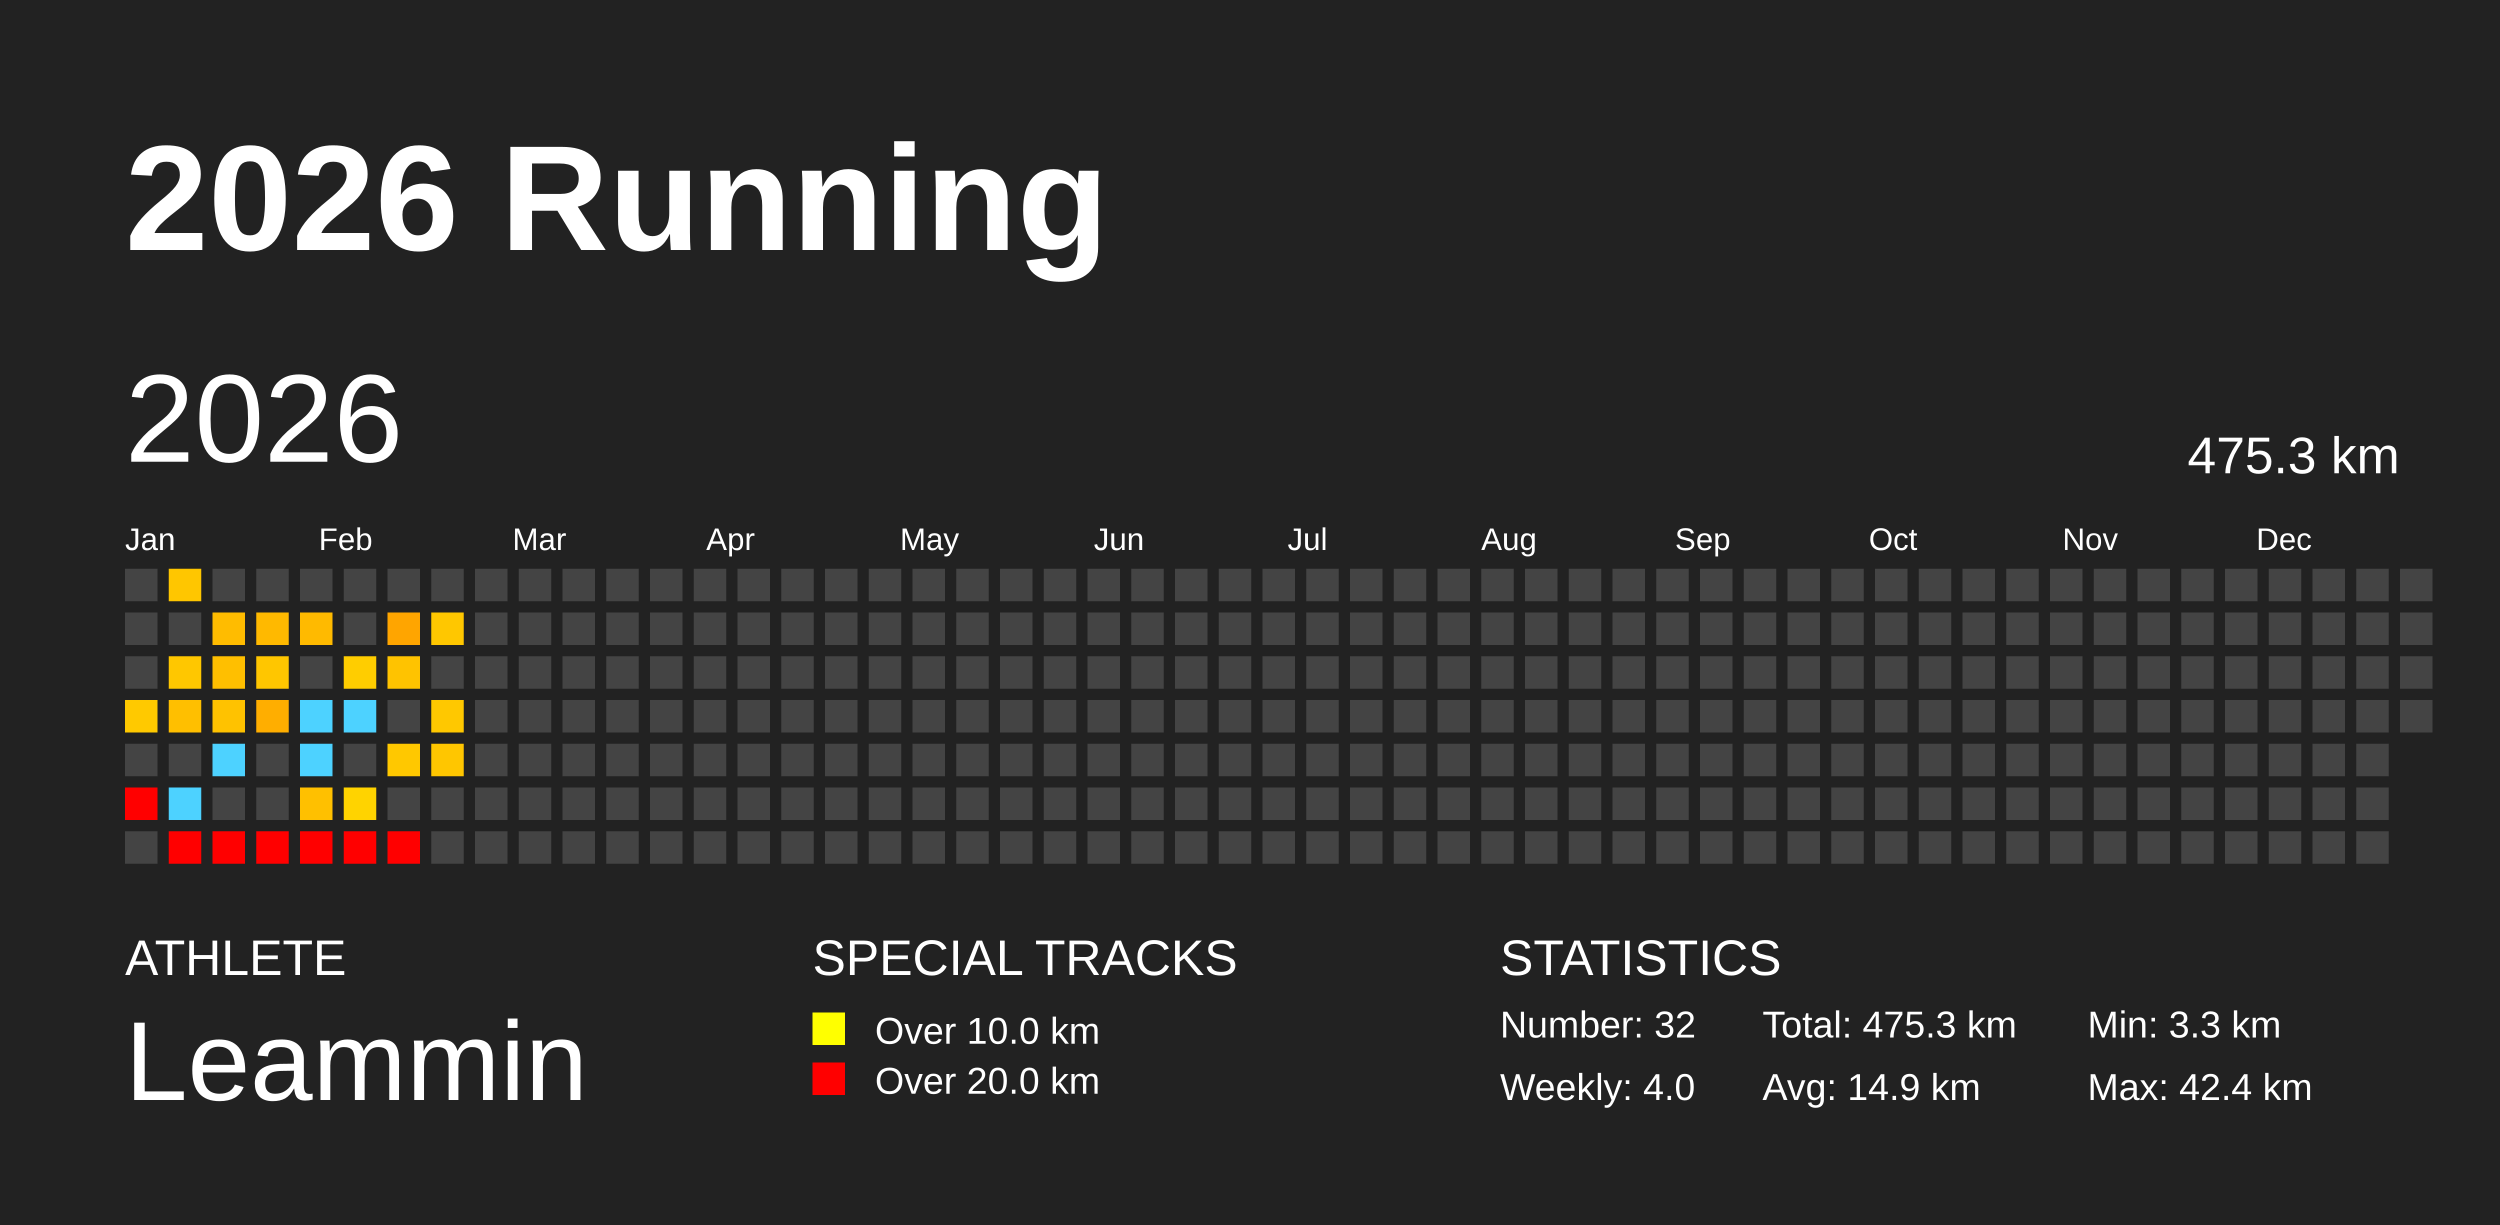
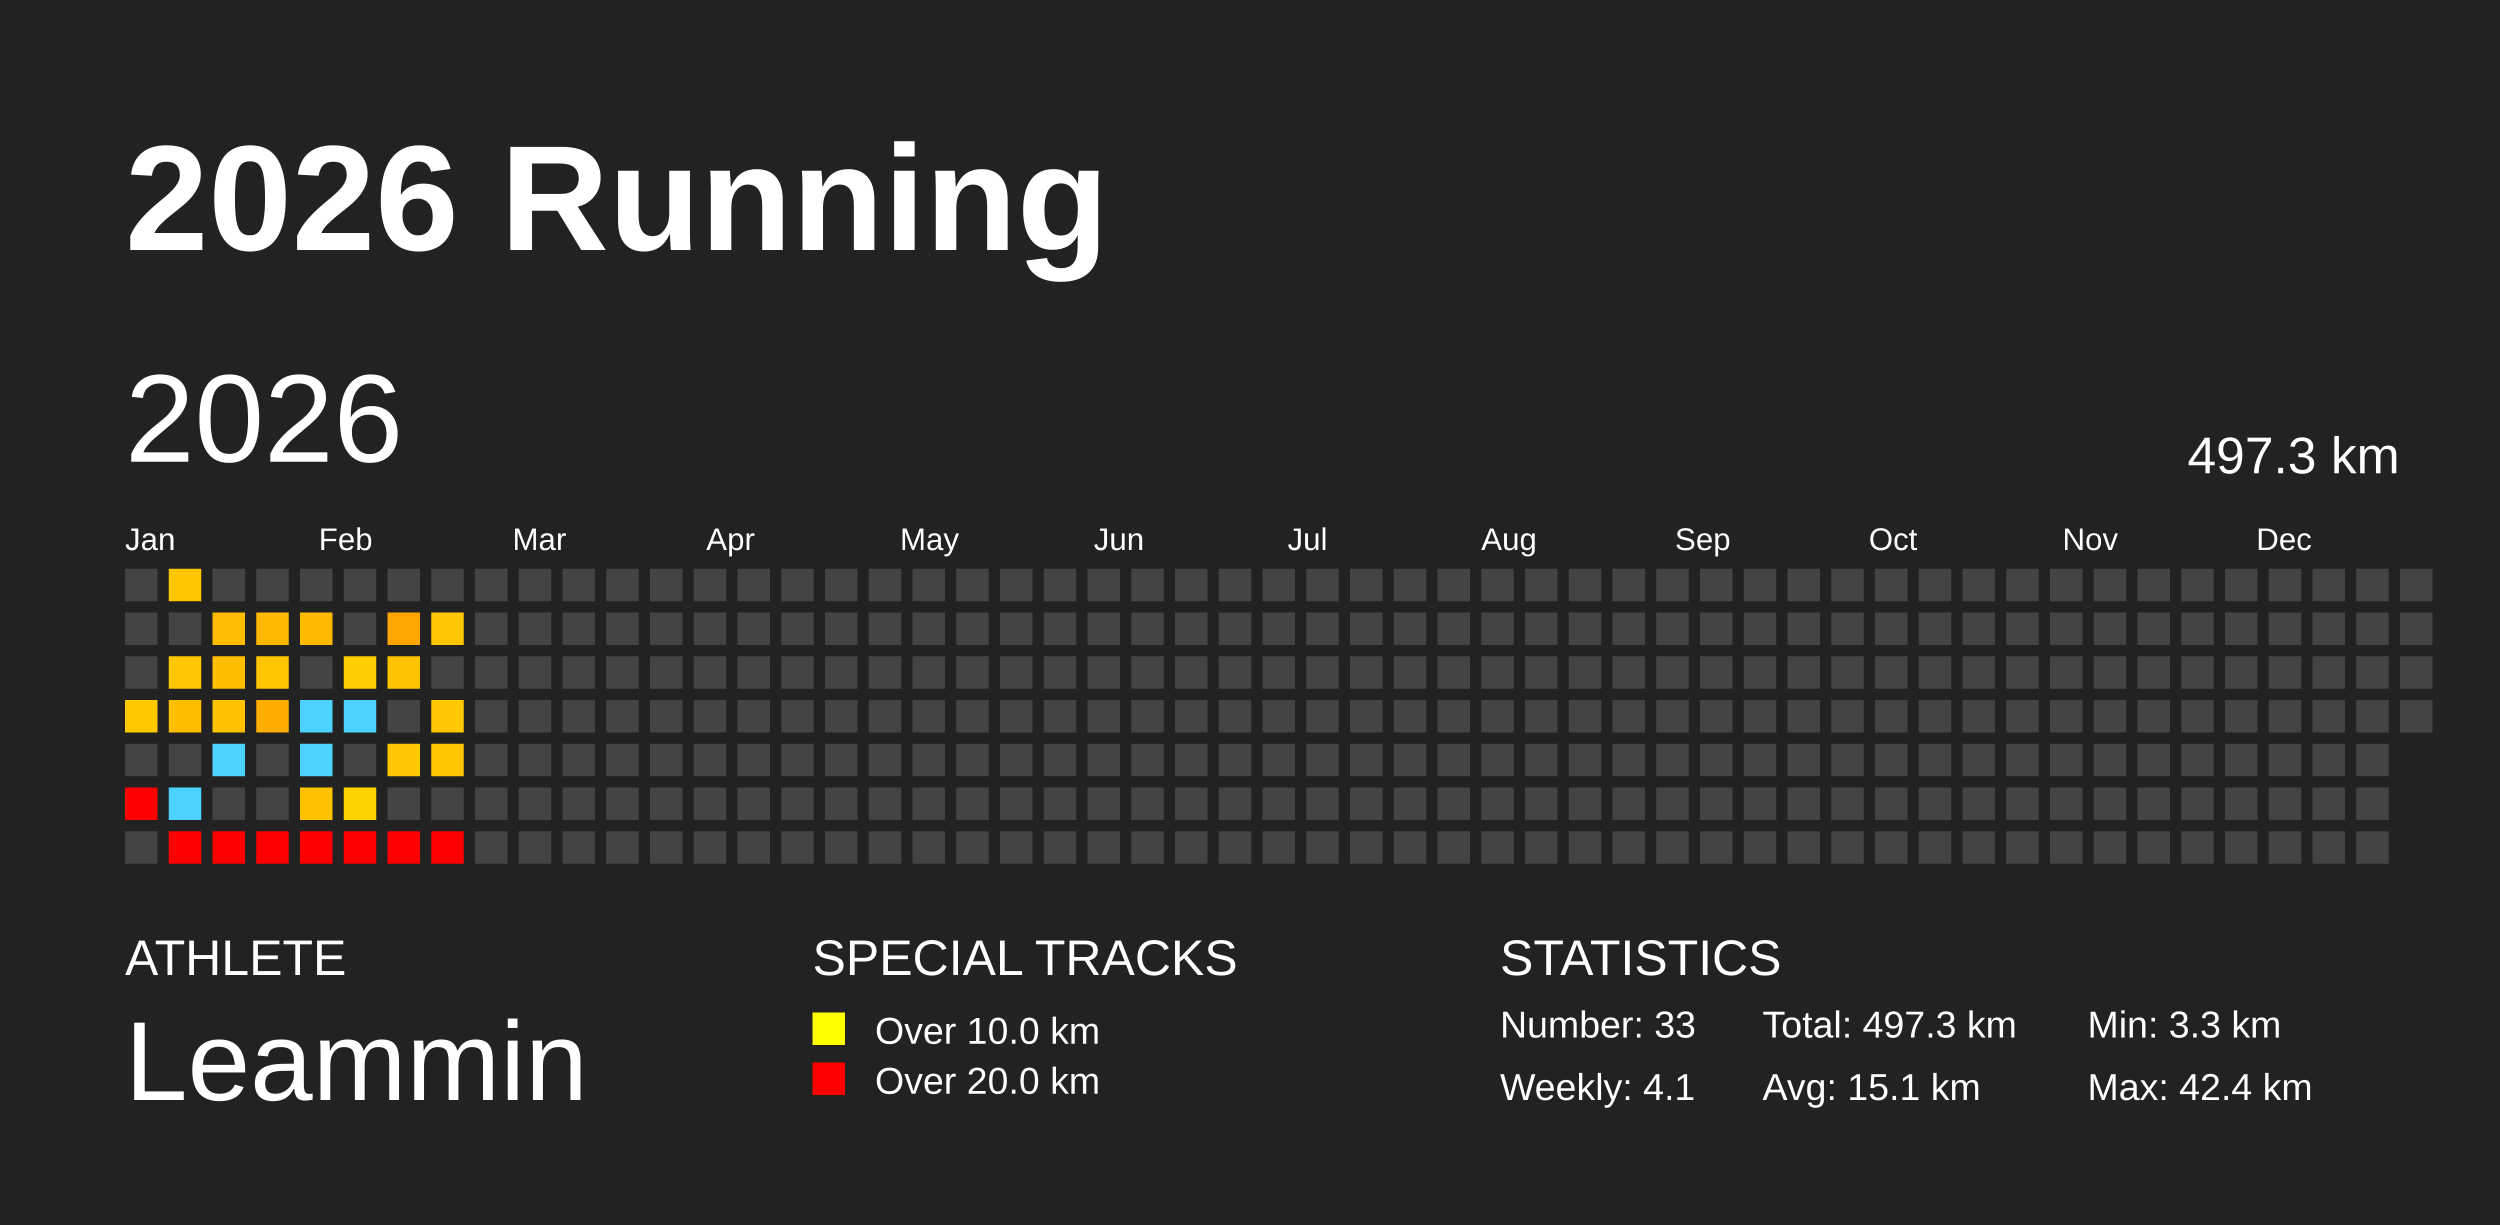
<svg xmlns="http://www.w3.org/2000/svg" baseProfile="full" height="98mm" version="1.1" viewBox="0,0,200,98" width="200mm">
  <defs />
  <rect fill="#222222" height="98" width="200" x="0" y="0" />
  <text fill="#FFFFFF" style="font-size:12px; font-family:Arial; font-weight:bold;" x="10" y="20">2026 Running</text>
  <text fill="#FFFFFF" style="font-size:4px; font-family:Arial" x="10" y="78">ATHLETE</text>
  <text fill="#FFFFFF" style="font-size:9px; font-family:Arial" x="10" y="88">Leammin</text>
  <text fill="#FFFFFF" style="font-size:4px; font-family:Arial" x="65" y="78">SPECIAL TRACKS</text>
  <rect fill="yellow" height="2.6" width="2.6" x="65" y="81" />
  <text fill="#FFFFFF" style="font-size:3px; font-family:Arial" x="70" y="83.5">Over 10.0 km</text>
  <rect fill="red" height="2.6" width="2.6" x="65" y="85" />
  <text fill="#FFFFFF" style="font-size:3px; font-family:Arial" x="70" y="87.5">Over 20.0 km</text>
  <text fill="#FFFFFF" style="font-size:4px; font-family:Arial" x="120" y="78">STATISTICS</text>
-   <text fill="#FFFFFF" style="font-size:3px; font-family:Arial" x="120" y="83">Number: 32</text>
-   <text fill="#FFFFFF" style="font-size:3px; font-family:Arial" x="120" y="88">Weekly: 4.0</text>
-   <text fill="#FFFFFF" style="font-size:3px; font-family:Arial" x="141" y="83">Total: 475.3 km</text>
-   <text fill="#FFFFFF" style="font-size:3px; font-family:Arial" x="141" y="88">Avg: 14.9 km</text>
+   <text fill="#FFFFFF" style="font-size:3px; font-family:Arial" x="120" y="83">Number: 33</text>
+   <text fill="#FFFFFF" style="font-size:3px; font-family:Arial" x="120" y="88">Weekly: 4.1</text>
+   <text fill="#FFFFFF" style="font-size:3px; font-family:Arial" x="141" y="83">Total: 497.3 km</text>
+   <text fill="#FFFFFF" style="font-size:3px; font-family:Arial" x="141" y="88">Avg: 15.1 km</text>
  <text fill="#FFFFFF" style="font-size:3px; font-family:Arial" x="167" y="83">Min: 3.3 km</text>
  <text fill="#FFFFFF" style="font-size:3px; font-family:Arial" x="167" y="88">Max: 42.4 km</text>
  <text dominant-baseline="hanging" fill="#FFFFFF" style="font-size:10.0px; font-family:Arial;" x="10" y="30">2026</text>
-   <text dominant-baseline="hanging" fill="#FFFFFF" style="font-size:4.125px; font-family:Arial;" x="175" y="35">475.3 km</text>
+   <text dominant-baseline="hanging" fill="#FFFFFF" style="font-size:4.125px; font-family:Arial;" x="175" y="35">497.3 km</text>
  <text fill="#FFFFFF" style="font-size:2.5px; font-family:Arial" x="10.0" y="44">Jan</text>
  <text fill="#FFFFFF" style="font-size:2.5px; font-family:Arial" x="25.5" y="44">Feb</text>
  <text fill="#FFFFFF" style="font-size:2.5px; font-family:Arial" x="41.0" y="44">Mar</text>
  <text fill="#FFFFFF" style="font-size:2.5px; font-family:Arial" x="56.5" y="44">Apr</text>
  <text fill="#FFFFFF" style="font-size:2.5px; font-family:Arial" x="72.0" y="44">May</text>
  <text fill="#FFFFFF" style="font-size:2.5px; font-family:Arial" x="87.5" y="44">Jun</text>
  <text fill="#FFFFFF" style="font-size:2.5px; font-family:Arial" x="103.0" y="44">Jul</text>
  <text fill="#FFFFFF" style="font-size:2.5px; font-family:Arial" x="118.5" y="44">Aug</text>
  <text fill="#FFFFFF" style="font-size:2.5px; font-family:Arial" x="134.0" y="44">Sep</text>
  <text fill="#FFFFFF" style="font-size:2.5px; font-family:Arial" x="149.5" y="44">Oct</text>
  <text fill="#FFFFFF" style="font-size:2.5px; font-family:Arial" x="165.0" y="44">Nov</text>
  <text fill="#FFFFFF" style="font-size:2.5px; font-family:Arial" x="180.5" y="44">Dec</text>
  <rect fill="#444444" height="2.6" width="2.6" x="10.0" y="45.5" />
  <rect fill="#444444" height="2.6" width="2.6" x="10.0" y="49.0" />
  <rect fill="#444444" height="2.6" width="2.6" x="10.0" y="52.5" />
  <rect fill="#ffc900" height="2.6" width="2.6" x="10.0" y="56.0" />
  <rect fill="#444444" height="2.6" width="2.6" x="10.0" y="59.5" />
  <rect fill="red" height="2.6" width="2.6" x="10.0" y="63.0" />
  <rect fill="#444444" height="2.6" width="2.6" x="10.0" y="66.5" />
  <rect fill="#ffc600" height="2.6" width="2.6" x="13.5" y="45.5" />
  <rect fill="#444444" height="2.6" width="2.6" x="13.5" y="49.0" />
  <rect fill="#ffc700" height="2.6" width="2.6" x="13.5" y="52.5" />
  <rect fill="#ffbf00" height="2.6" width="2.6" x="13.5" y="56.0" />
  <rect fill="#444444" height="2.6" width="2.6" x="13.5" y="59.5" />
  <rect fill="#4dd2ff" height="2.6" width="2.6" x="13.5" y="63.0" />
  <rect fill="red" height="2.6" width="2.6" x="13.5" y="66.5" />
  <rect fill="#444444" height="2.6" width="2.6" x="17.0" y="45.5" />
  <rect fill="#ffbc00" height="2.6" width="2.6" x="17.0" y="49.0" />
  <rect fill="#ffbf00" height="2.6" width="2.6" x="17.0" y="52.5" />
  <rect fill="#ffc200" height="2.6" width="2.6" x="17.0" y="56.0" />
  <rect fill="#4dd2ff" height="2.6" width="2.6" x="17.0" y="59.5" />
  <rect fill="#444444" height="2.6" width="2.6" x="17.0" y="63.0" />
  <rect fill="red" height="2.6" width="2.6" x="17.0" y="66.5" />
  <rect fill="#444444" height="2.6" width="2.6" x="20.5" y="45.5" />
  <rect fill="#ffb900" height="2.6" width="2.6" x="20.5" y="49.0" />
  <rect fill="#ffc600" height="2.6" width="2.6" x="20.5" y="52.5" />
  <rect fill="#ffae00" height="2.6" width="2.6" x="20.5" y="56.0" />
  <rect fill="#444444" height="2.6" width="2.6" x="20.5" y="59.5" />
  <rect fill="#444444" height="2.6" width="2.6" x="20.5" y="63.0" />
  <rect fill="red" height="2.6" width="2.6" x="20.5" y="66.5" />
  <rect fill="#444444" height="2.6" width="2.6" x="24.0" y="45.5" />
  <rect fill="#ffba00" height="2.6" width="2.6" x="24.0" y="49.0" />
  <rect fill="#444444" height="2.6" width="2.6" x="24.0" y="52.5" />
  <rect fill="#4dd2ff" height="2.6" width="2.6" x="24.0" y="56.0" />
  <rect fill="#4dd2ff" height="2.6" width="2.6" x="24.0" y="59.5" />
  <rect fill="#ffc000" height="2.6" width="2.6" x="24.0" y="63.0" />
  <rect fill="red" height="2.6" width="2.6" x="24.0" y="66.5" />
  <rect fill="#444444" height="2.6" width="2.6" x="27.5" y="45.5" />
  <rect fill="#444444" height="2.6" width="2.6" x="27.5" y="49.0" />
  <rect fill="#ffcd00" height="2.6" width="2.6" x="27.5" y="52.5" />
  <rect fill="#4dd2ff" height="2.6" width="2.6" x="27.5" y="56.0" />
  <rect fill="#444444" height="2.6" width="2.6" x="27.5" y="59.5" />
  <rect fill="#ffd300" height="2.6" width="2.6" x="27.5" y="63.0" />
  <rect fill="red" height="2.6" width="2.6" x="27.5" y="66.5" />
  <rect fill="#444444" height="2.6" width="2.6" x="31.0" y="45.5" />
  <rect fill="#ffa500" height="2.6" width="2.6" x="31.0" y="49.0" />
  <rect fill="#ffc300" height="2.6" width="2.6" x="31.0" y="52.5" />
  <rect fill="#444444" height="2.6" width="2.6" x="31.0" y="56.0" />
  <rect fill="#ffc800" height="2.6" width="2.6" x="31.0" y="59.5" />
  <rect fill="#444444" height="2.6" width="2.6" x="31.0" y="63.0" />
  <rect fill="red" height="2.6" width="2.6" x="31.0" y="66.5" />
  <rect fill="#444444" height="2.6" width="2.6" x="34.5" y="45.5" />
  <rect fill="#ffc700" height="2.6" width="2.6" x="34.5" y="49.0" />
  <rect fill="#444444" height="2.6" width="2.6" x="34.5" y="52.5" />
  <rect fill="#ffc800" height="2.6" width="2.6" x="34.5" y="56.0" />
  <rect fill="#ffc600" height="2.6" width="2.6" x="34.5" y="59.5" />
  <rect fill="#444444" height="2.6" width="2.6" x="34.5" y="63.0" />
-   <rect fill="#444444" height="2.6" width="2.6" x="34.5" y="66.5" />
+   <rect fill="red" height="2.6" width="2.6" x="34.5" y="66.5" />
  <rect fill="#444444" height="2.6" width="2.6" x="38.0" y="45.5" />
  <rect fill="#444444" height="2.6" width="2.6" x="38.0" y="49.0" />
  <rect fill="#444444" height="2.6" width="2.6" x="38.0" y="52.5" />
  <rect fill="#444444" height="2.6" width="2.6" x="38.0" y="56.0" />
  <rect fill="#444444" height="2.6" width="2.6" x="38.0" y="59.5" />
  <rect fill="#444444" height="2.6" width="2.6" x="38.0" y="63.0" />
  <rect fill="#444444" height="2.6" width="2.6" x="38.0" y="66.5" />
  <rect fill="#444444" height="2.6" width="2.6" x="41.5" y="45.5" />
  <rect fill="#444444" height="2.6" width="2.6" x="41.5" y="49.0" />
  <rect fill="#444444" height="2.6" width="2.6" x="41.5" y="52.5" />
  <rect fill="#444444" height="2.6" width="2.6" x="41.5" y="56.0" />
  <rect fill="#444444" height="2.6" width="2.6" x="41.5" y="59.5" />
  <rect fill="#444444" height="2.6" width="2.6" x="41.5" y="63.0" />
  <rect fill="#444444" height="2.6" width="2.6" x="41.5" y="66.5" />
  <rect fill="#444444" height="2.6" width="2.6" x="45.0" y="45.5" />
  <rect fill="#444444" height="2.6" width="2.6" x="45.0" y="49.0" />
  <rect fill="#444444" height="2.6" width="2.6" x="45.0" y="52.5" />
  <rect fill="#444444" height="2.6" width="2.6" x="45.0" y="56.0" />
  <rect fill="#444444" height="2.6" width="2.6" x="45.0" y="59.5" />
  <rect fill="#444444" height="2.6" width="2.6" x="45.0" y="63.0" />
  <rect fill="#444444" height="2.6" width="2.6" x="45.0" y="66.5" />
  <rect fill="#444444" height="2.6" width="2.6" x="48.5" y="45.5" />
  <rect fill="#444444" height="2.6" width="2.6" x="48.5" y="49.0" />
  <rect fill="#444444" height="2.6" width="2.6" x="48.5" y="52.5" />
  <rect fill="#444444" height="2.6" width="2.6" x="48.5" y="56.0" />
  <rect fill="#444444" height="2.6" width="2.6" x="48.5" y="59.5" />
  <rect fill="#444444" height="2.6" width="2.6" x="48.5" y="63.0" />
  <rect fill="#444444" height="2.6" width="2.6" x="48.5" y="66.5" />
  <rect fill="#444444" height="2.6" width="2.6" x="52.0" y="45.5" />
  <rect fill="#444444" height="2.6" width="2.6" x="52.0" y="49.0" />
  <rect fill="#444444" height="2.6" width="2.6" x="52.0" y="52.5" />
  <rect fill="#444444" height="2.6" width="2.6" x="52.0" y="56.0" />
  <rect fill="#444444" height="2.6" width="2.6" x="52.0" y="59.5" />
  <rect fill="#444444" height="2.6" width="2.6" x="52.0" y="63.0" />
  <rect fill="#444444" height="2.6" width="2.6" x="52.0" y="66.5" />
  <rect fill="#444444" height="2.6" width="2.6" x="55.5" y="45.5" />
  <rect fill="#444444" height="2.6" width="2.6" x="55.5" y="49.0" />
  <rect fill="#444444" height="2.6" width="2.6" x="55.5" y="52.5" />
  <rect fill="#444444" height="2.6" width="2.6" x="55.5" y="56.0" />
  <rect fill="#444444" height="2.6" width="2.6" x="55.5" y="59.5" />
  <rect fill="#444444" height="2.6" width="2.6" x="55.5" y="63.0" />
  <rect fill="#444444" height="2.6" width="2.6" x="55.5" y="66.5" />
  <rect fill="#444444" height="2.6" width="2.6" x="59.0" y="45.5" />
  <rect fill="#444444" height="2.6" width="2.6" x="59.0" y="49.0" />
  <rect fill="#444444" height="2.6" width="2.6" x="59.0" y="52.5" />
  <rect fill="#444444" height="2.6" width="2.6" x="59.0" y="56.0" />
  <rect fill="#444444" height="2.6" width="2.6" x="59.0" y="59.5" />
  <rect fill="#444444" height="2.6" width="2.6" x="59.0" y="63.0" />
  <rect fill="#444444" height="2.6" width="2.6" x="59.0" y="66.5" />
  <rect fill="#444444" height="2.6" width="2.6" x="62.5" y="45.5" />
  <rect fill="#444444" height="2.6" width="2.6" x="62.5" y="49.0" />
  <rect fill="#444444" height="2.6" width="2.6" x="62.5" y="52.5" />
  <rect fill="#444444" height="2.6" width="2.6" x="62.5" y="56.0" />
  <rect fill="#444444" height="2.6" width="2.6" x="62.5" y="59.5" />
  <rect fill="#444444" height="2.6" width="2.6" x="62.5" y="63.0" />
  <rect fill="#444444" height="2.6" width="2.6" x="62.5" y="66.5" />
  <rect fill="#444444" height="2.6" width="2.6" x="66.0" y="45.5" />
  <rect fill="#444444" height="2.6" width="2.6" x="66.0" y="49.0" />
  <rect fill="#444444" height="2.6" width="2.6" x="66.0" y="52.5" />
  <rect fill="#444444" height="2.6" width="2.6" x="66.0" y="56.0" />
  <rect fill="#444444" height="2.6" width="2.6" x="66.0" y="59.5" />
  <rect fill="#444444" height="2.6" width="2.6" x="66.0" y="63.0" />
  <rect fill="#444444" height="2.6" width="2.6" x="66.0" y="66.5" />
  <rect fill="#444444" height="2.6" width="2.6" x="69.5" y="45.5" />
  <rect fill="#444444" height="2.6" width="2.6" x="69.5" y="49.0" />
  <rect fill="#444444" height="2.6" width="2.6" x="69.5" y="52.5" />
  <rect fill="#444444" height="2.6" width="2.6" x="69.5" y="56.0" />
  <rect fill="#444444" height="2.6" width="2.6" x="69.5" y="59.5" />
  <rect fill="#444444" height="2.6" width="2.6" x="69.5" y="63.0" />
  <rect fill="#444444" height="2.6" width="2.6" x="69.5" y="66.5" />
  <rect fill="#444444" height="2.6" width="2.6" x="73.0" y="45.5" />
  <rect fill="#444444" height="2.6" width="2.6" x="73.0" y="49.0" />
  <rect fill="#444444" height="2.6" width="2.6" x="73.0" y="52.5" />
  <rect fill="#444444" height="2.6" width="2.6" x="73.0" y="56.0" />
  <rect fill="#444444" height="2.6" width="2.6" x="73.0" y="59.5" />
  <rect fill="#444444" height="2.6" width="2.6" x="73.0" y="63.0" />
  <rect fill="#444444" height="2.6" width="2.6" x="73.0" y="66.5" />
  <rect fill="#444444" height="2.6" width="2.6" x="76.5" y="45.5" />
  <rect fill="#444444" height="2.6" width="2.6" x="76.5" y="49.0" />
  <rect fill="#444444" height="2.6" width="2.6" x="76.5" y="52.5" />
  <rect fill="#444444" height="2.6" width="2.6" x="76.5" y="56.0" />
  <rect fill="#444444" height="2.6" width="2.6" x="76.5" y="59.5" />
  <rect fill="#444444" height="2.6" width="2.6" x="76.5" y="63.0" />
  <rect fill="#444444" height="2.6" width="2.6" x="76.5" y="66.5" />
  <rect fill="#444444" height="2.6" width="2.6" x="80.0" y="45.5" />
  <rect fill="#444444" height="2.6" width="2.6" x="80.0" y="49.0" />
  <rect fill="#444444" height="2.6" width="2.6" x="80.0" y="52.5" />
  <rect fill="#444444" height="2.6" width="2.6" x="80.0" y="56.0" />
  <rect fill="#444444" height="2.6" width="2.6" x="80.0" y="59.5" />
  <rect fill="#444444" height="2.6" width="2.6" x="80.0" y="63.0" />
  <rect fill="#444444" height="2.6" width="2.6" x="80.0" y="66.5" />
  <rect fill="#444444" height="2.6" width="2.6" x="83.5" y="45.5" />
  <rect fill="#444444" height="2.6" width="2.6" x="83.5" y="49.0" />
  <rect fill="#444444" height="2.6" width="2.6" x="83.5" y="52.5" />
  <rect fill="#444444" height="2.6" width="2.6" x="83.5" y="56.0" />
  <rect fill="#444444" height="2.6" width="2.6" x="83.5" y="59.5" />
  <rect fill="#444444" height="2.6" width="2.6" x="83.5" y="63.0" />
  <rect fill="#444444" height="2.6" width="2.6" x="83.5" y="66.5" />
  <rect fill="#444444" height="2.6" width="2.6" x="87.0" y="45.5" />
  <rect fill="#444444" height="2.6" width="2.6" x="87.0" y="49.0" />
  <rect fill="#444444" height="2.6" width="2.6" x="87.0" y="52.5" />
  <rect fill="#444444" height="2.6" width="2.6" x="87.0" y="56.0" />
  <rect fill="#444444" height="2.6" width="2.6" x="87.0" y="59.5" />
  <rect fill="#444444" height="2.6" width="2.6" x="87.0" y="63.0" />
  <rect fill="#444444" height="2.6" width="2.6" x="87.0" y="66.5" />
  <rect fill="#444444" height="2.6" width="2.6" x="90.5" y="45.5" />
  <rect fill="#444444" height="2.6" width="2.6" x="90.5" y="49.0" />
  <rect fill="#444444" height="2.6" width="2.6" x="90.5" y="52.5" />
  <rect fill="#444444" height="2.6" width="2.6" x="90.5" y="56.0" />
  <rect fill="#444444" height="2.6" width="2.6" x="90.5" y="59.5" />
  <rect fill="#444444" height="2.6" width="2.6" x="90.5" y="63.0" />
  <rect fill="#444444" height="2.6" width="2.6" x="90.5" y="66.5" />
  <rect fill="#444444" height="2.6" width="2.6" x="94.0" y="45.5" />
  <rect fill="#444444" height="2.6" width="2.6" x="94.0" y="49.0" />
  <rect fill="#444444" height="2.6" width="2.6" x="94.0" y="52.5" />
  <rect fill="#444444" height="2.6" width="2.6" x="94.0" y="56.0" />
  <rect fill="#444444" height="2.6" width="2.6" x="94.0" y="59.5" />
  <rect fill="#444444" height="2.6" width="2.6" x="94.0" y="63.0" />
  <rect fill="#444444" height="2.6" width="2.6" x="94.0" y="66.5" />
  <rect fill="#444444" height="2.6" width="2.6" x="97.5" y="45.5" />
  <rect fill="#444444" height="2.6" width="2.6" x="97.5" y="49.0" />
  <rect fill="#444444" height="2.6" width="2.6" x="97.5" y="52.5" />
  <rect fill="#444444" height="2.6" width="2.6" x="97.5" y="56.0" />
  <rect fill="#444444" height="2.6" width="2.6" x="97.5" y="59.5" />
  <rect fill="#444444" height="2.6" width="2.6" x="97.5" y="63.0" />
  <rect fill="#444444" height="2.6" width="2.6" x="97.5" y="66.5" />
  <rect fill="#444444" height="2.6" width="2.6" x="101.0" y="45.5" />
  <rect fill="#444444" height="2.6" width="2.6" x="101.0" y="49.0" />
  <rect fill="#444444" height="2.6" width="2.6" x="101.0" y="52.5" />
  <rect fill="#444444" height="2.6" width="2.6" x="101.0" y="56.0" />
  <rect fill="#444444" height="2.6" width="2.6" x="101.0" y="59.5" />
  <rect fill="#444444" height="2.6" width="2.6" x="101.0" y="63.0" />
  <rect fill="#444444" height="2.6" width="2.6" x="101.0" y="66.5" />
  <rect fill="#444444" height="2.6" width="2.6" x="104.5" y="45.5" />
  <rect fill="#444444" height="2.6" width="2.6" x="104.5" y="49.0" />
  <rect fill="#444444" height="2.6" width="2.6" x="104.5" y="52.5" />
  <rect fill="#444444" height="2.6" width="2.6" x="104.5" y="56.0" />
  <rect fill="#444444" height="2.6" width="2.6" x="104.5" y="59.5" />
  <rect fill="#444444" height="2.6" width="2.6" x="104.5" y="63.0" />
  <rect fill="#444444" height="2.6" width="2.6" x="104.5" y="66.5" />
  <rect fill="#444444" height="2.6" width="2.6" x="108.0" y="45.5" />
  <rect fill="#444444" height="2.6" width="2.6" x="108.0" y="49.0" />
  <rect fill="#444444" height="2.6" width="2.6" x="108.0" y="52.5" />
  <rect fill="#444444" height="2.6" width="2.6" x="108.0" y="56.0" />
  <rect fill="#444444" height="2.6" width="2.6" x="108.0" y="59.5" />
  <rect fill="#444444" height="2.6" width="2.6" x="108.0" y="63.0" />
  <rect fill="#444444" height="2.6" width="2.6" x="108.0" y="66.5" />
  <rect fill="#444444" height="2.6" width="2.6" x="111.5" y="45.5" />
  <rect fill="#444444" height="2.6" width="2.6" x="111.5" y="49.0" />
  <rect fill="#444444" height="2.6" width="2.6" x="111.5" y="52.5" />
  <rect fill="#444444" height="2.6" width="2.6" x="111.5" y="56.0" />
  <rect fill="#444444" height="2.6" width="2.6" x="111.5" y="59.5" />
  <rect fill="#444444" height="2.6" width="2.6" x="111.5" y="63.0" />
  <rect fill="#444444" height="2.6" width="2.6" x="111.5" y="66.5" />
  <rect fill="#444444" height="2.6" width="2.6" x="115.0" y="45.5" />
  <rect fill="#444444" height="2.6" width="2.6" x="115.0" y="49.0" />
  <rect fill="#444444" height="2.6" width="2.6" x="115.0" y="52.5" />
  <rect fill="#444444" height="2.6" width="2.6" x="115.0" y="56.0" />
  <rect fill="#444444" height="2.6" width="2.6" x="115.0" y="59.5" />
  <rect fill="#444444" height="2.6" width="2.6" x="115.0" y="63.0" />
  <rect fill="#444444" height="2.6" width="2.6" x="115.0" y="66.5" />
  <rect fill="#444444" height="2.6" width="2.6" x="118.5" y="45.5" />
  <rect fill="#444444" height="2.6" width="2.6" x="118.5" y="49.0" />
  <rect fill="#444444" height="2.6" width="2.6" x="118.5" y="52.5" />
  <rect fill="#444444" height="2.6" width="2.6" x="118.5" y="56.0" />
  <rect fill="#444444" height="2.6" width="2.6" x="118.5" y="59.5" />
  <rect fill="#444444" height="2.6" width="2.6" x="118.5" y="63.0" />
  <rect fill="#444444" height="2.6" width="2.6" x="118.5" y="66.5" />
  <rect fill="#444444" height="2.6" width="2.6" x="122.0" y="45.5" />
  <rect fill="#444444" height="2.6" width="2.6" x="122.0" y="49.0" />
  <rect fill="#444444" height="2.6" width="2.6" x="122.0" y="52.5" />
  <rect fill="#444444" height="2.6" width="2.6" x="122.0" y="56.0" />
  <rect fill="#444444" height="2.6" width="2.6" x="122.0" y="59.5" />
  <rect fill="#444444" height="2.6" width="2.6" x="122.0" y="63.0" />
  <rect fill="#444444" height="2.6" width="2.6" x="122.0" y="66.5" />
  <rect fill="#444444" height="2.6" width="2.6" x="125.5" y="45.5" />
  <rect fill="#444444" height="2.6" width="2.6" x="125.5" y="49.0" />
  <rect fill="#444444" height="2.6" width="2.6" x="125.5" y="52.5" />
  <rect fill="#444444" height="2.6" width="2.6" x="125.5" y="56.0" />
  <rect fill="#444444" height="2.6" width="2.6" x="125.5" y="59.5" />
  <rect fill="#444444" height="2.6" width="2.6" x="125.5" y="63.0" />
  <rect fill="#444444" height="2.6" width="2.6" x="125.5" y="66.5" />
  <rect fill="#444444" height="2.6" width="2.6" x="129.0" y="45.5" />
  <rect fill="#444444" height="2.6" width="2.6" x="129.0" y="49.0" />
  <rect fill="#444444" height="2.6" width="2.6" x="129.0" y="52.5" />
  <rect fill="#444444" height="2.6" width="2.6" x="129.0" y="56.0" />
  <rect fill="#444444" height="2.6" width="2.6" x="129.0" y="59.5" />
  <rect fill="#444444" height="2.6" width="2.6" x="129.0" y="63.0" />
  <rect fill="#444444" height="2.6" width="2.6" x="129.0" y="66.5" />
  <rect fill="#444444" height="2.6" width="2.6" x="132.5" y="45.5" />
  <rect fill="#444444" height="2.6" width="2.6" x="132.5" y="49.0" />
  <rect fill="#444444" height="2.6" width="2.6" x="132.5" y="52.5" />
  <rect fill="#444444" height="2.6" width="2.6" x="132.5" y="56.0" />
  <rect fill="#444444" height="2.6" width="2.6" x="132.5" y="59.5" />
  <rect fill="#444444" height="2.6" width="2.6" x="132.5" y="63.0" />
  <rect fill="#444444" height="2.6" width="2.6" x="132.5" y="66.5" />
  <rect fill="#444444" height="2.6" width="2.6" x="136.0" y="45.5" />
  <rect fill="#444444" height="2.6" width="2.6" x="136.0" y="49.0" />
  <rect fill="#444444" height="2.6" width="2.6" x="136.0" y="52.5" />
  <rect fill="#444444" height="2.6" width="2.6" x="136.0" y="56.0" />
  <rect fill="#444444" height="2.6" width="2.6" x="136.0" y="59.5" />
  <rect fill="#444444" height="2.6" width="2.6" x="136.0" y="63.0" />
  <rect fill="#444444" height="2.6" width="2.6" x="136.0" y="66.5" />
  <rect fill="#444444" height="2.6" width="2.6" x="139.5" y="45.5" />
  <rect fill="#444444" height="2.6" width="2.6" x="139.5" y="49.0" />
  <rect fill="#444444" height="2.6" width="2.6" x="139.5" y="52.5" />
  <rect fill="#444444" height="2.6" width="2.6" x="139.5" y="56.0" />
  <rect fill="#444444" height="2.6" width="2.6" x="139.5" y="59.5" />
  <rect fill="#444444" height="2.6" width="2.6" x="139.5" y="63.0" />
  <rect fill="#444444" height="2.6" width="2.6" x="139.5" y="66.5" />
  <rect fill="#444444" height="2.6" width="2.6" x="143.0" y="45.5" />
  <rect fill="#444444" height="2.6" width="2.6" x="143.0" y="49.0" />
  <rect fill="#444444" height="2.6" width="2.6" x="143.0" y="52.5" />
  <rect fill="#444444" height="2.6" width="2.6" x="143.0" y="56.0" />
  <rect fill="#444444" height="2.6" width="2.6" x="143.0" y="59.5" />
  <rect fill="#444444" height="2.6" width="2.6" x="143.0" y="63.0" />
  <rect fill="#444444" height="2.6" width="2.6" x="143.0" y="66.5" />
  <rect fill="#444444" height="2.6" width="2.6" x="146.5" y="45.5" />
  <rect fill="#444444" height="2.6" width="2.6" x="146.5" y="49.0" />
  <rect fill="#444444" height="2.6" width="2.6" x="146.5" y="52.5" />
  <rect fill="#444444" height="2.6" width="2.6" x="146.5" y="56.0" />
  <rect fill="#444444" height="2.6" width="2.6" x="146.5" y="59.5" />
  <rect fill="#444444" height="2.6" width="2.6" x="146.5" y="63.0" />
  <rect fill="#444444" height="2.6" width="2.6" x="146.5" y="66.5" />
  <rect fill="#444444" height="2.6" width="2.6" x="150.0" y="45.5" />
  <rect fill="#444444" height="2.6" width="2.6" x="150.0" y="49.0" />
  <rect fill="#444444" height="2.6" width="2.6" x="150.0" y="52.5" />
  <rect fill="#444444" height="2.6" width="2.6" x="150.0" y="56.0" />
  <rect fill="#444444" height="2.6" width="2.6" x="150.0" y="59.5" />
  <rect fill="#444444" height="2.6" width="2.6" x="150.0" y="63.0" />
  <rect fill="#444444" height="2.6" width="2.6" x="150.0" y="66.5" />
  <rect fill="#444444" height="2.6" width="2.6" x="153.5" y="45.5" />
  <rect fill="#444444" height="2.6" width="2.6" x="153.5" y="49.0" />
  <rect fill="#444444" height="2.6" width="2.6" x="153.5" y="52.5" />
  <rect fill="#444444" height="2.6" width="2.6" x="153.5" y="56.0" />
  <rect fill="#444444" height="2.6" width="2.6" x="153.5" y="59.5" />
  <rect fill="#444444" height="2.6" width="2.6" x="153.5" y="63.0" />
  <rect fill="#444444" height="2.6" width="2.6" x="153.5" y="66.5" />
  <rect fill="#444444" height="2.6" width="2.6" x="157.0" y="45.5" />
  <rect fill="#444444" height="2.6" width="2.6" x="157.0" y="49.0" />
  <rect fill="#444444" height="2.6" width="2.6" x="157.0" y="52.5" />
  <rect fill="#444444" height="2.6" width="2.6" x="157.0" y="56.0" />
  <rect fill="#444444" height="2.6" width="2.6" x="157.0" y="59.5" />
  <rect fill="#444444" height="2.6" width="2.6" x="157.0" y="63.0" />
  <rect fill="#444444" height="2.6" width="2.6" x="157.0" y="66.5" />
  <rect fill="#444444" height="2.6" width="2.6" x="160.5" y="45.5" />
  <rect fill="#444444" height="2.6" width="2.6" x="160.5" y="49.0" />
  <rect fill="#444444" height="2.6" width="2.6" x="160.5" y="52.5" />
  <rect fill="#444444" height="2.6" width="2.6" x="160.5" y="56.0" />
  <rect fill="#444444" height="2.6" width="2.6" x="160.5" y="59.5" />
  <rect fill="#444444" height="2.6" width="2.6" x="160.5" y="63.0" />
  <rect fill="#444444" height="2.6" width="2.6" x="160.5" y="66.5" />
  <rect fill="#444444" height="2.6" width="2.6" x="164.0" y="45.5" />
  <rect fill="#444444" height="2.6" width="2.6" x="164.0" y="49.0" />
  <rect fill="#444444" height="2.6" width="2.6" x="164.0" y="52.5" />
  <rect fill="#444444" height="2.6" width="2.6" x="164.0" y="56.0" />
  <rect fill="#444444" height="2.6" width="2.6" x="164.0" y="59.5" />
  <rect fill="#444444" height="2.6" width="2.6" x="164.0" y="63.0" />
  <rect fill="#444444" height="2.6" width="2.6" x="164.0" y="66.5" />
  <rect fill="#444444" height="2.6" width="2.6" x="167.5" y="45.5" />
  <rect fill="#444444" height="2.6" width="2.6" x="167.5" y="49.0" />
  <rect fill="#444444" height="2.6" width="2.6" x="167.5" y="52.5" />
  <rect fill="#444444" height="2.6" width="2.6" x="167.5" y="56.0" />
  <rect fill="#444444" height="2.6" width="2.6" x="167.5" y="59.5" />
  <rect fill="#444444" height="2.6" width="2.6" x="167.5" y="63.0" />
  <rect fill="#444444" height="2.6" width="2.6" x="167.5" y="66.5" />
  <rect fill="#444444" height="2.6" width="2.6" x="171.0" y="45.5" />
  <rect fill="#444444" height="2.6" width="2.6" x="171.0" y="49.0" />
  <rect fill="#444444" height="2.6" width="2.6" x="171.0" y="52.5" />
  <rect fill="#444444" height="2.6" width="2.6" x="171.0" y="56.0" />
  <rect fill="#444444" height="2.6" width="2.6" x="171.0" y="59.5" />
  <rect fill="#444444" height="2.6" width="2.6" x="171.0" y="63.0" />
  <rect fill="#444444" height="2.6" width="2.6" x="171.0" y="66.5" />
  <rect fill="#444444" height="2.6" width="2.6" x="174.5" y="45.5" />
  <rect fill="#444444" height="2.6" width="2.6" x="174.5" y="49.0" />
  <rect fill="#444444" height="2.6" width="2.6" x="174.5" y="52.5" />
  <rect fill="#444444" height="2.6" width="2.6" x="174.5" y="56.0" />
  <rect fill="#444444" height="2.6" width="2.6" x="174.5" y="59.5" />
  <rect fill="#444444" height="2.6" width="2.6" x="174.5" y="63.0" />
  <rect fill="#444444" height="2.6" width="2.6" x="174.5" y="66.5" />
  <rect fill="#444444" height="2.6" width="2.6" x="178.0" y="45.5" />
  <rect fill="#444444" height="2.6" width="2.6" x="178.0" y="49.0" />
  <rect fill="#444444" height="2.6" width="2.6" x="178.0" y="52.5" />
  <rect fill="#444444" height="2.6" width="2.6" x="178.0" y="56.0" />
  <rect fill="#444444" height="2.6" width="2.6" x="178.0" y="59.5" />
  <rect fill="#444444" height="2.6" width="2.6" x="178.0" y="63.0" />
  <rect fill="#444444" height="2.6" width="2.6" x="178.0" y="66.5" />
  <rect fill="#444444" height="2.6" width="2.6" x="181.5" y="45.5" />
  <rect fill="#444444" height="2.6" width="2.6" x="181.5" y="49.0" />
  <rect fill="#444444" height="2.6" width="2.6" x="181.5" y="52.5" />
  <rect fill="#444444" height="2.6" width="2.6" x="181.5" y="56.0" />
  <rect fill="#444444" height="2.6" width="2.6" x="181.5" y="59.5" />
  <rect fill="#444444" height="2.6" width="2.6" x="181.5" y="63.0" />
  <rect fill="#444444" height="2.6" width="2.6" x="181.5" y="66.5" />
  <rect fill="#444444" height="2.6" width="2.6" x="185.0" y="45.5" />
  <rect fill="#444444" height="2.6" width="2.6" x="185.0" y="49.0" />
  <rect fill="#444444" height="2.6" width="2.6" x="185.0" y="52.5" />
  <rect fill="#444444" height="2.6" width="2.6" x="185.0" y="56.0" />
  <rect fill="#444444" height="2.6" width="2.6" x="185.0" y="59.5" />
  <rect fill="#444444" height="2.6" width="2.6" x="185.0" y="63.0" />
  <rect fill="#444444" height="2.6" width="2.6" x="185.0" y="66.5" />
  <rect fill="#444444" height="2.6" width="2.6" x="188.5" y="45.5" />
  <rect fill="#444444" height="2.6" width="2.6" x="188.5" y="49.0" />
  <rect fill="#444444" height="2.6" width="2.6" x="188.5" y="52.5" />
  <rect fill="#444444" height="2.6" width="2.6" x="188.5" y="56.0" />
  <rect fill="#444444" height="2.6" width="2.6" x="188.5" y="59.5" />
  <rect fill="#444444" height="2.6" width="2.6" x="188.5" y="63.0" />
  <rect fill="#444444" height="2.6" width="2.6" x="188.5" y="66.5" />
  <rect fill="#444444" height="2.6" width="2.6" x="192.0" y="45.5" />
  <rect fill="#444444" height="2.6" width="2.6" x="192.0" y="49.0" />
  <rect fill="#444444" height="2.6" width="2.6" x="192.0" y="52.5" />
  <rect fill="#444444" height="2.6" width="2.6" x="192.0" y="56.0" />
</svg>
